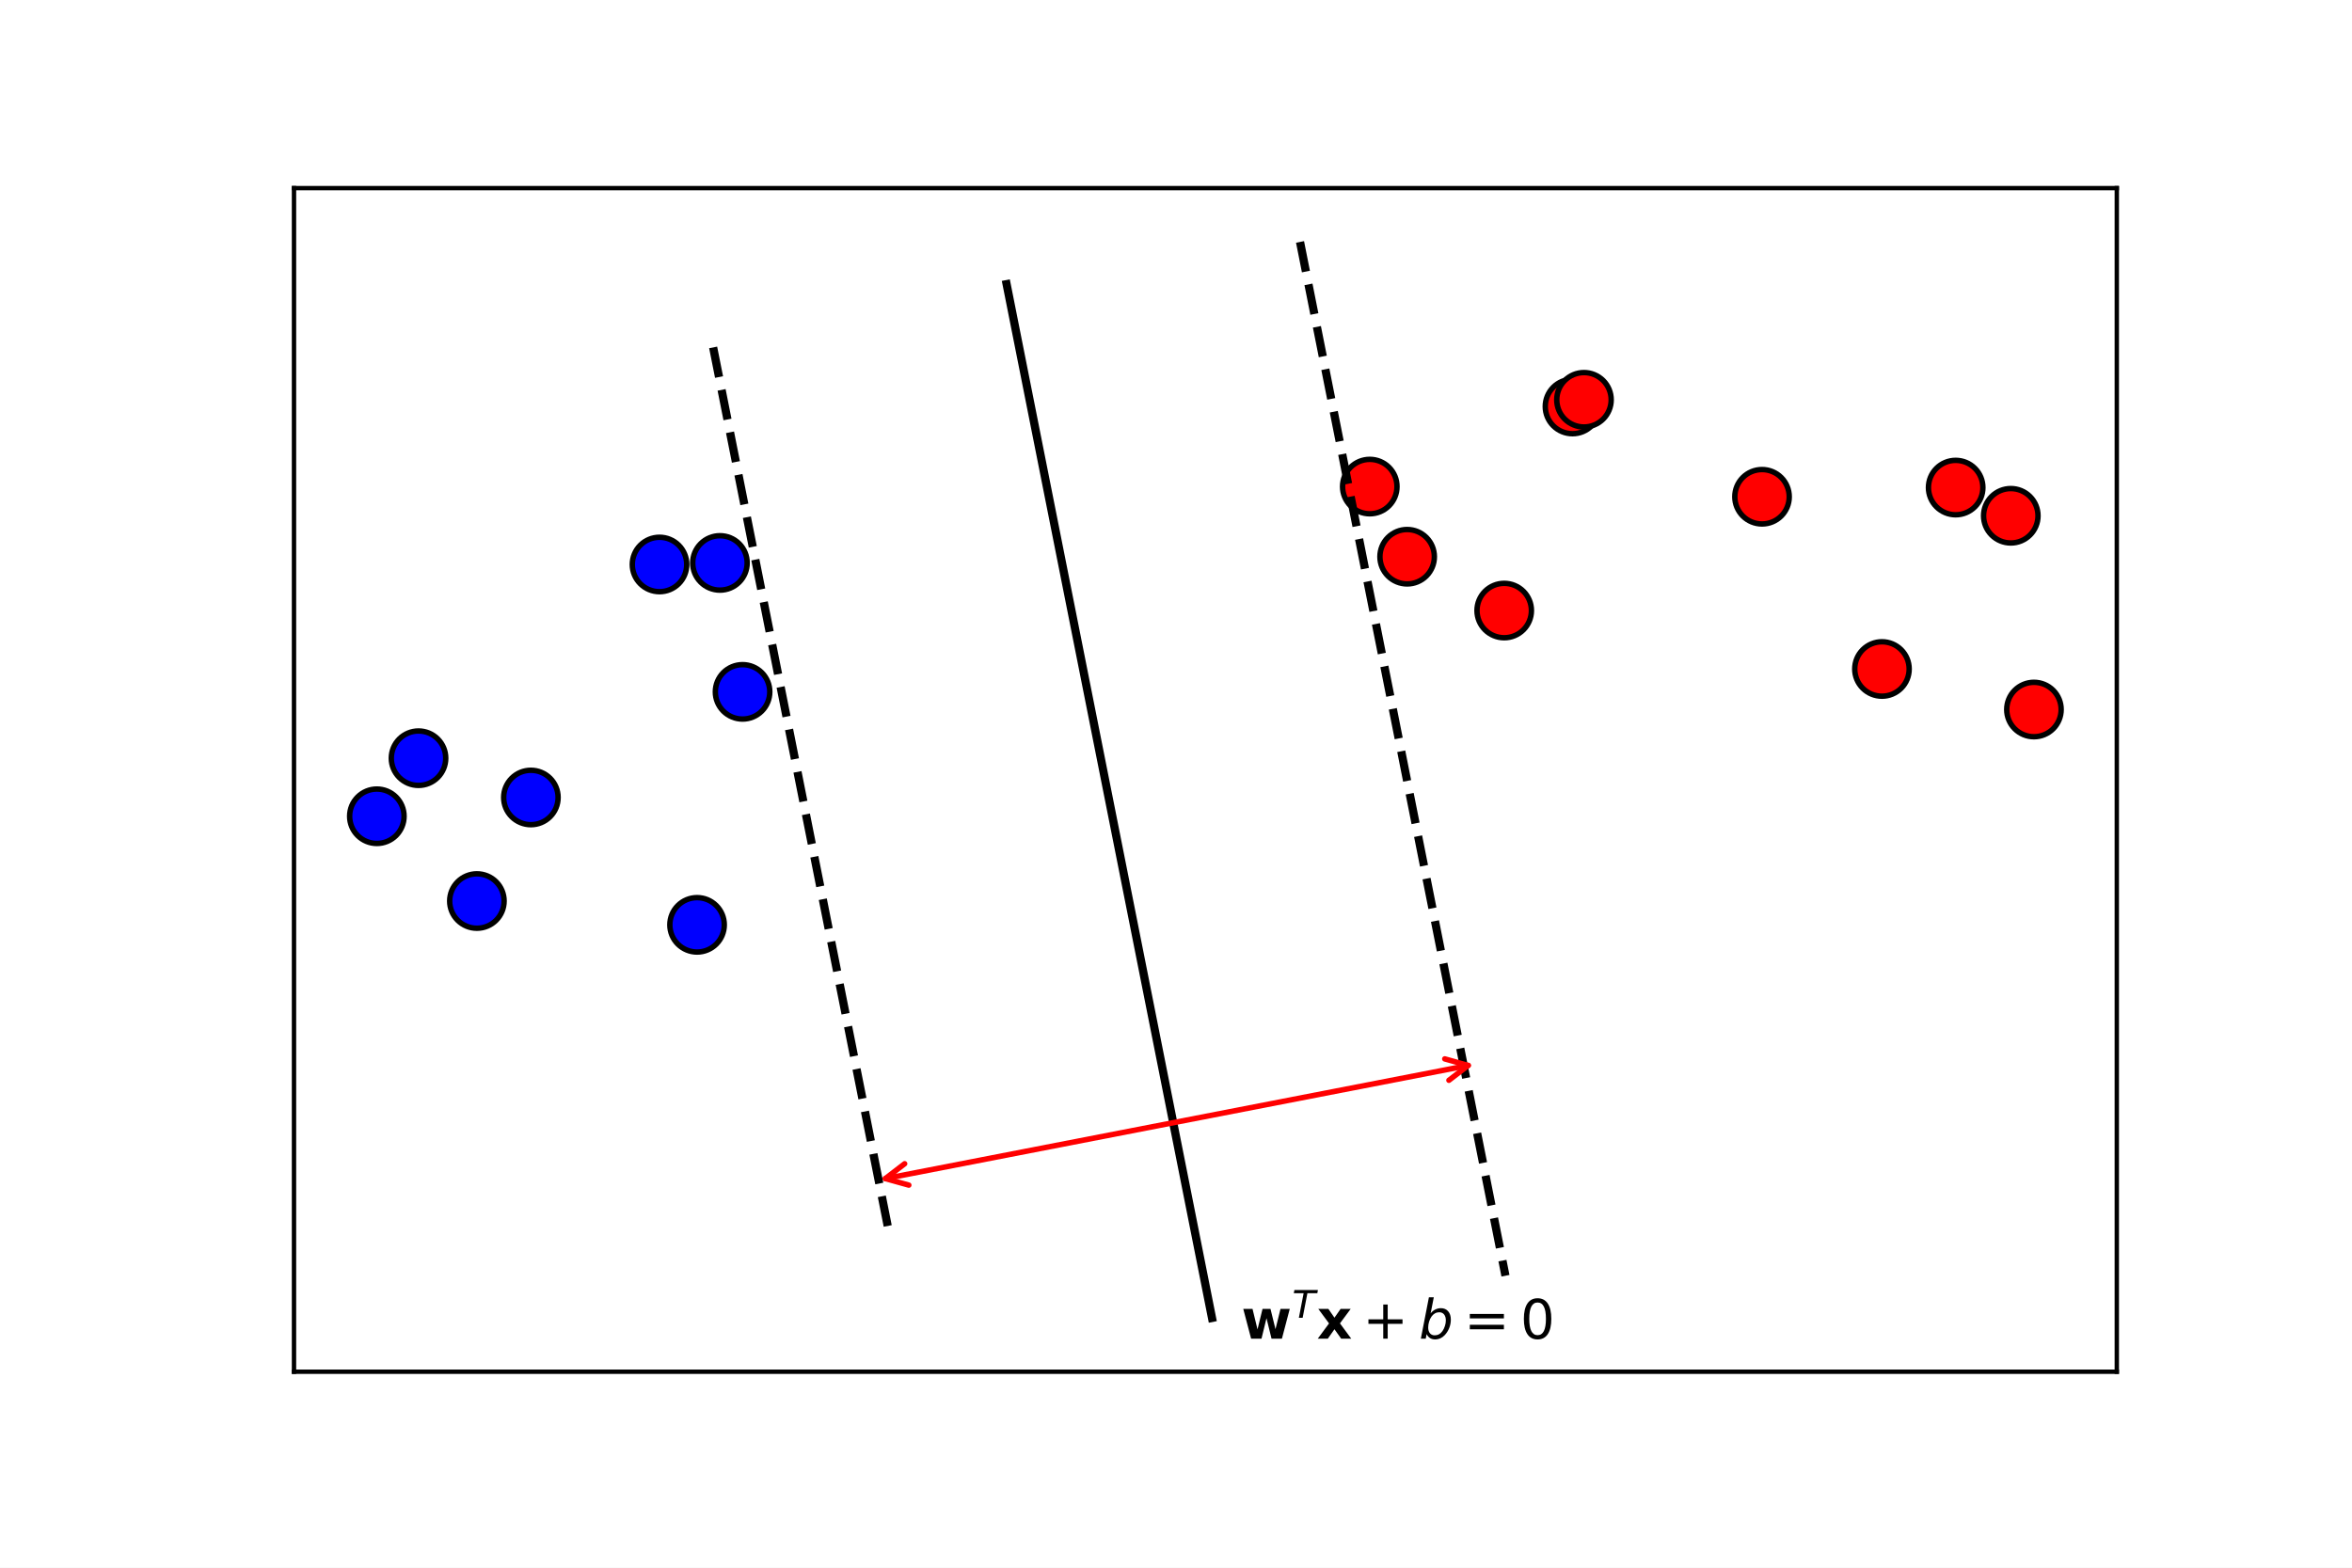
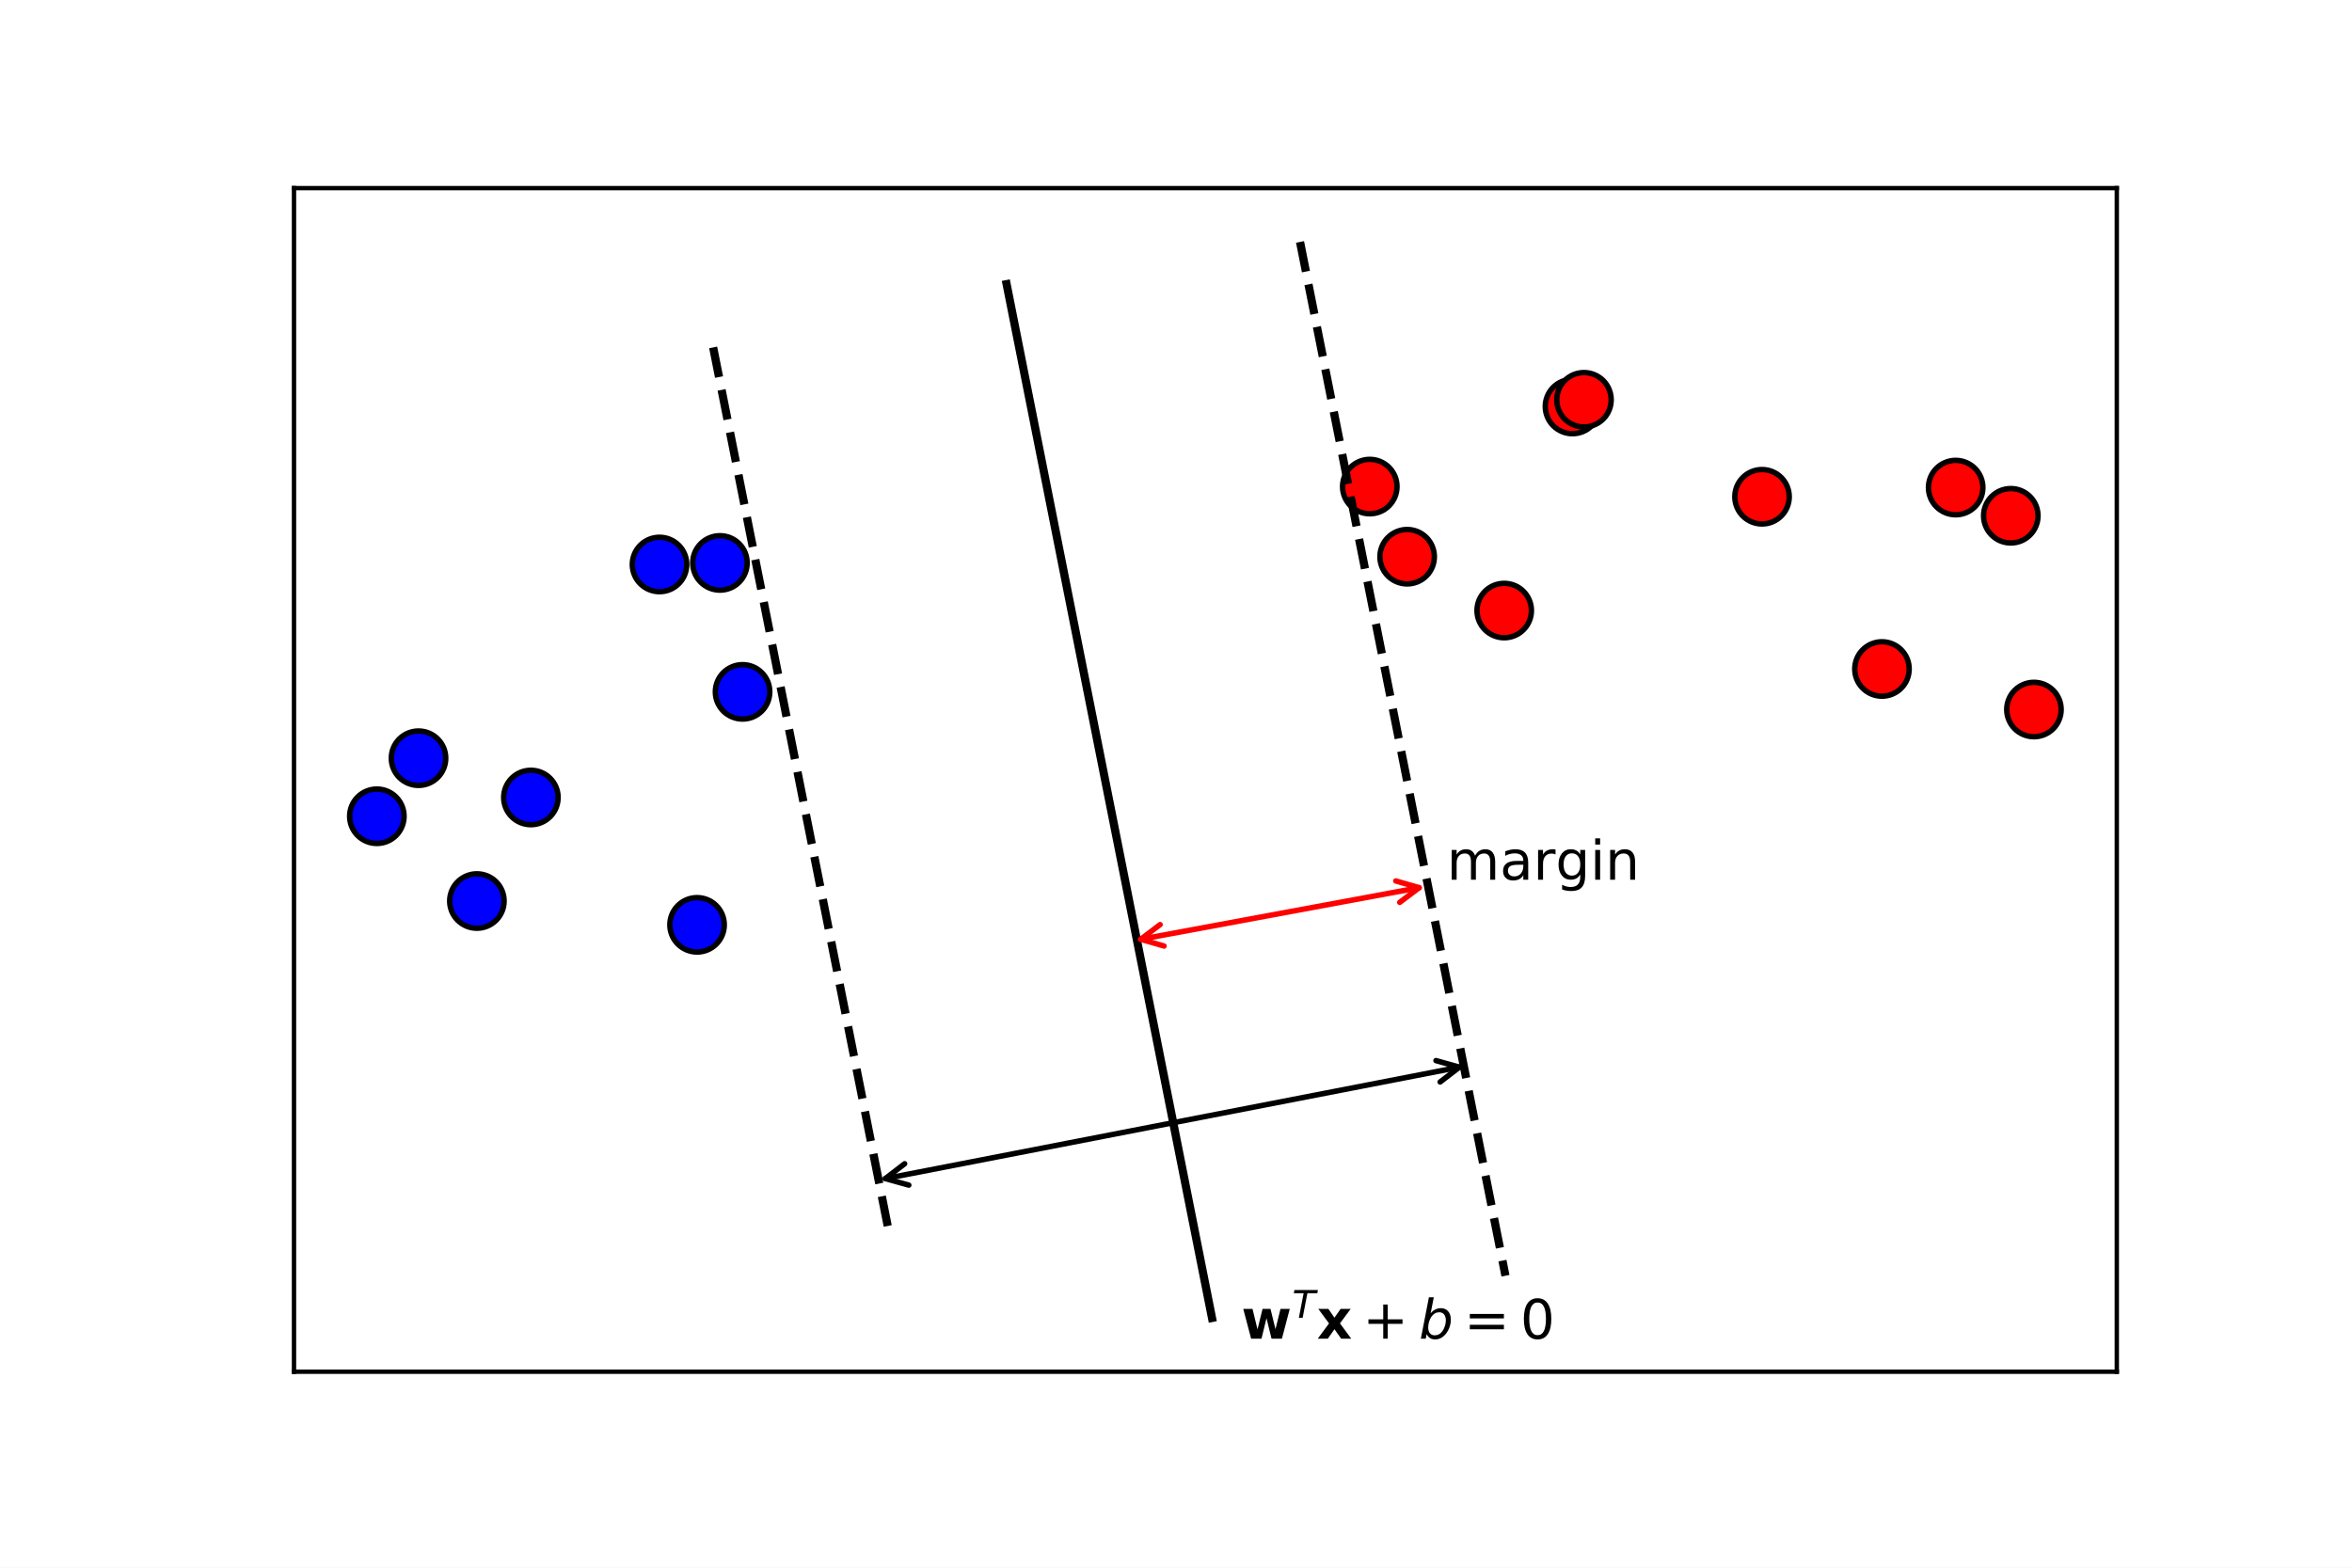
<svg xmlns="http://www.w3.org/2000/svg" xmlns:xlink="http://www.w3.org/1999/xlink" height="288pt" version="1.1" viewBox="0 0 432 288" width="432pt">
  <defs>
    <style type="text/css">
*{stroke-linecap:butt;stroke-linejoin:round;}
  </style>
  </defs>
  <g id="figure_1">
    <g id="patch_1">
      <path d="M 0 288  L 432 288  L 432 0  L 0 0  z " style="fill:#ffffff;" />
    </g>
    <g id="axes_1">
      <g id="patch_2">
        <path d="M 54 252  L 388.8 252  L 388.8 34.56  L 54 34.56  z " style="fill:#ffffff;" />
      </g>
      <g id="matplotlib.axis_1" />
      <g id="matplotlib.axis_2" />
      <g id="line2d_1">
        <defs>
-           <path d="M 0 5  C 1.326 5 2.598 4.473 3.536 3.536  C 4.473 2.598 5 1.326 5 0  C 5 -1.326 4.473 -2.598 3.536 -3.536  C 2.598 -4.473 1.326 -5 0 -5  C -1.326 -5 -2.598 -4.473 -3.536 -3.536  C -4.473 -2.598 -5 -1.326 -5 0  C -5 1.326 -4.473 2.598 -3.536 3.536  C -2.598 4.473 -1.326 5 0 5  z " id="m174c6870ca" style="stroke:#000000;" />
+           <path d="M 0 5  C 1.326 5 2.598 4.473 3.536 3.536  C 4.473 2.598 5 1.326 5 0  C 5 -1.326 4.473 -2.598 3.536 -3.536  C 2.598 -4.473 1.326 -5 0 -5  C -1.326 -5 -2.598 -4.473 -3.536 -3.536  C -4.473 -2.598 -5 -1.326 -5 0  C -5 1.326 -4.473 2.598 -3.536 3.536  C -2.598 4.473 -1.326 5 0 5  z " id="m1909fdda4d" style="stroke:#000000;" />
        </defs>
-         <g clip-path="url(#pe3d7909e4f)">
-           <use style="fill:#0000ff;stroke:#000000;" x="69.218" xlink:href="#m174c6870ca" y="149.954" />
-           <use style="fill:#0000ff;stroke:#000000;" x="128.033" xlink:href="#m174c6870ca" y="169.901" />
-           <use style="fill:#0000ff;stroke:#000000;" x="121.135" xlink:href="#m174c6870ca" y="103.7" />
-           <use style="fill:#0000ff;stroke:#000000;" x="87.593" xlink:href="#m174c6870ca" y="165.528" />
-           <use style="fill:#0000ff;stroke:#000000;" x="76.871" xlink:href="#m174c6870ca" y="139.289" />
-           <use style="fill:#0000ff;stroke:#000000;" x="97.51" xlink:href="#m174c6870ca" y="146.505" />
-           <use style="fill:#0000ff;stroke:#000000;" x="136.388" xlink:href="#m174c6870ca" y="127.101" />
-           <use style="fill:#0000ff;stroke:#000000;" x="132.234" xlink:href="#m174c6870ca" y="103.415" />
+         <g clip-path="url(#p17f1a721ef)">
+           <use style="fill:#0000ff;stroke:#000000;" x="69.218" xlink:href="#m1909fdda4d" y="149.954" />
+           <use style="fill:#0000ff;stroke:#000000;" x="128.033" xlink:href="#m1909fdda4d" y="169.901" />
+           <use style="fill:#0000ff;stroke:#000000;" x="121.135" xlink:href="#m1909fdda4d" y="103.7" />
+           <use style="fill:#0000ff;stroke:#000000;" x="87.593" xlink:href="#m1909fdda4d" y="165.528" />
+           <use style="fill:#0000ff;stroke:#000000;" x="76.871" xlink:href="#m1909fdda4d" y="139.289" />
+           <use style="fill:#0000ff;stroke:#000000;" x="97.51" xlink:href="#m1909fdda4d" y="146.505" />
+           <use style="fill:#0000ff;stroke:#000000;" x="136.388" xlink:href="#m1909fdda4d" y="127.101" />
+           <use style="fill:#0000ff;stroke:#000000;" x="132.234" xlink:href="#m1909fdda4d" y="103.415" />
        </g>
      </g>
      <g id="line2d_2">
        <defs>
-           <path d="M 0 5  C 1.326 5 2.598 4.473 3.536 3.536  C 4.473 2.598 5 1.326 5 0  C 5 -1.326 4.473 -2.598 3.536 -3.536  C 2.598 -4.473 1.326 -5 0 -5  C -1.326 -5 -2.598 -4.473 -3.536 -3.536  C -4.473 -2.598 -5 -1.326 -5 0  C -5 1.326 -4.473 2.598 -3.536 3.536  C -2.598 4.473 -1.326 5 0 5  z " id="m08a39befc4" style="stroke:#000000;" />
+           <path d="M 0 5  C 1.326 5 2.598 4.473 3.536 3.536  C 4.473 2.598 5 1.326 5 0  C 5 -1.326 4.473 -2.598 3.536 -3.536  C 2.598 -4.473 1.326 -5 0 -5  C -1.326 -5 -2.598 -4.473 -3.536 -3.536  C -4.473 -2.598 -5 -1.326 -5 0  C -5 1.326 -4.473 2.598 -3.536 3.536  C -2.598 4.473 -1.326 5 0 5  z " id="m66f40e67fe" style="stroke:#000000;" />
        </defs>
-         <g clip-path="url(#pe3d7909e4f)">
-           <use style="fill:#ff0000;stroke:#000000;" x="288.825" xlink:href="#m08a39befc4" y="74.678" />
-           <use style="fill:#ff0000;stroke:#000000;" x="276.283" xlink:href="#m08a39befc4" y="112.164" />
-           <use style="fill:#ff0000;stroke:#000000;" x="373.582" xlink:href="#m08a39befc4" y="130.346" />
-           <use style="fill:#ff0000;stroke:#000000;" x="258.456" xlink:href="#m08a39befc4" y="102.275" />
-           <use style="fill:#ff0000;stroke:#000000;" x="323.638" xlink:href="#m08a39befc4" y="91.259" />
-           <use style="fill:#ff0000;stroke:#000000;" x="290.934" xlink:href="#m08a39befc4" y="73.443" />
-           <use style="fill:#ff0000;stroke:#000000;" x="345.666" xlink:href="#m08a39befc4" y="122.899" />
-           <use style="fill:#ff0000;stroke:#000000;" x="359.205" xlink:href="#m08a39befc4" y="89.571" />
-           <use style="fill:#ff0000;stroke:#000000;" x="251.592" xlink:href="#m08a39befc4" y="89.388" />
-           <use style="fill:#ff0000;stroke:#000000;" x="369.33" xlink:href="#m08a39befc4" y="94.753" />
+         <g clip-path="url(#p17f1a721ef)">
+           <use style="fill:#ff0000;stroke:#000000;" x="288.825" xlink:href="#m66f40e67fe" y="74.678" />
+           <use style="fill:#ff0000;stroke:#000000;" x="276.283" xlink:href="#m66f40e67fe" y="112.164" />
+           <use style="fill:#ff0000;stroke:#000000;" x="373.582" xlink:href="#m66f40e67fe" y="130.346" />
+           <use style="fill:#ff0000;stroke:#000000;" x="258.456" xlink:href="#m66f40e67fe" y="102.275" />
+           <use style="fill:#ff0000;stroke:#000000;" x="323.638" xlink:href="#m66f40e67fe" y="91.259" />
+           <use style="fill:#ff0000;stroke:#000000;" x="290.934" xlink:href="#m66f40e67fe" y="73.443" />
+           <use style="fill:#ff0000;stroke:#000000;" x="345.666" xlink:href="#m66f40e67fe" y="122.899" />
+           <use style="fill:#ff0000;stroke:#000000;" x="359.205" xlink:href="#m66f40e67fe" y="89.571" />
+           <use style="fill:#ff0000;stroke:#000000;" x="251.592" xlink:href="#m66f40e67fe" y="89.388" />
+           <use style="fill:#ff0000;stroke:#000000;" x="369.33" xlink:href="#m66f40e67fe" y="94.753" />
        </g>
      </g>
      <g id="line2d_3">
-         <path clip-path="url(#pe3d7909e4f)" d="M 130.988 63.823  L 136.378 90.955  L 141.767 118.086  L 147.157 145.218  L 152.547 172.35  L 157.937 199.481  L 163.326 226.613  " style="fill:none;stroke:#000000;stroke-dasharray:5.55,2.4;stroke-dashoffset:0;stroke-width:1.5;" />
+         <path clip-path="url(#p17f1a721ef)" d="M 130.988 63.823  L 136.378 90.955  L 141.767 118.086  L 147.157 145.218  L 152.547 172.35  L 157.937 199.481  L 163.326 226.613  " style="fill:none;stroke:#000000;stroke-dasharray:5.55,2.4;stroke-dashoffset:0;stroke-width:1.5;" />
      </g>
      <g id="line2d_4">
-         <path clip-path="url(#pe3d7909e4f)" d="M 238.782 44.444  L 244.172 71.575  L 249.562 98.707  L 254.952 125.838  L 260.341 152.97  L 265.731 180.101  L 271.121 207.233  L 276.511 234.364  " style="fill:none;stroke:#000000;stroke-dasharray:5.55,2.4;stroke-dashoffset:0;stroke-width:1.5;" />
+         <path clip-path="url(#p17f1a721ef)" d="M 238.782 44.444  L 244.172 71.575  L 249.562 98.707  L 254.952 125.838  L 260.341 152.97  L 265.731 180.101  L 271.121 207.233  L 276.511 234.364  " style="fill:none;stroke:#000000;stroke-dasharray:5.55,2.4;stroke-dashoffset:0;stroke-width:1.5;" />
      </g>
      <g id="line2d_5">
-         <path clip-path="url(#pe3d7909e4f)" d="M 184.885 52.196  L 190.275 79.327  L 195.665 106.459  L 201.054 133.59  L 206.444 160.722  L 211.834 187.853  L 217.224 214.985  L 222.613 242.116  " style="fill:none;stroke:#000000;stroke-linecap:square;stroke-width:1.5;" />
+         <path clip-path="url(#p17f1a721ef)" d="M 184.885 52.196  L 190.275 79.327  L 195.665 106.459  L 201.054 133.59  L 206.444 160.722  L 211.834 187.853  L 217.224 214.985  L 222.613 242.116  " style="fill:none;stroke:#000000;stroke-linecap:square;stroke-width:1.5;" />
      </g>
      <g id="patch_3">
        <path d="M 54 252  L 54 34.56  " style="fill:none;stroke:#000000;stroke-linecap:square;stroke-linejoin:miter;stroke-width:0.8;" />
      </g>
      <g id="patch_4">
        <path d="M 388.8 252  L 388.8 34.56  " style="fill:none;stroke:#000000;stroke-linecap:square;stroke-linejoin:miter;stroke-width:0.8;" />
      </g>
      <g id="patch_5">
        <path d="M 54 252  L 388.8 252  " style="fill:none;stroke:#000000;stroke-linecap:square;stroke-linejoin:miter;stroke-width:0.8;" />
      </g>
      <g id="patch_6">
        <path d="M 54 34.56  L 388.8 34.56  " style="fill:none;stroke:#000000;stroke-linecap:square;stroke-linejoin:miter;stroke-width:0.8;" />
      </g>
      <g id="text_1">
        <defs>
          <path d="M 3.516 54.688  L 20.516 54.688  L 29.688 17  L 38.922 54.688  L 53.516 54.688  L 62.703 17.391  L 71.922 54.688  L 88.922 54.688  L 74.516 0  L 55.422 0  L 46.188 37.594  L 37.016 0  L 17.922 0  z " id="DejaVuSans-Bold-77" />
          <path d="M 5.906 72.906  L 67.578 72.906  L 66.016 64.594  L 39.984 64.594  L 27.484 0  L 17.578 0  L 30.078 64.594  L 4.297 64.594  z " id="DejaVuSans-Oblique-54" />
          <path d="M 22.219 27.984  L 2.484 54.688  L 21 54.688  L 32.172 38.484  L 43.5 54.688  L 62.016 54.688  L 42.281 28.078  L 62.984 0  L 44.484 0  L 32.172 17.281  L 20.016 0  L 1.516 0  z " id="DejaVuSans-Bold-78" />
          <path d="M 46 62.703  L 46 35.5  L 73.188 35.5  L 73.188 27.203  L 46 27.203  L 46 0  L 37.797 0  L 37.797 27.203  L 10.594 27.203  L 10.594 35.5  L 37.797 35.5  L 37.797 62.703  z " id="DejaVuSans-2b" />
          <path d="M 49.516 33.406  Q 49.516 40.484 46.266 44.484  Q 43.016 48.484 37.312 48.484  Q 33.156 48.484 29.516 46.453  Q 25.875 44.438 23.188 40.578  Q 20.359 36.531 18.719 31.172  Q 17.094 25.828 17.094 20.516  Q 17.094 13.766 20.281 9.938  Q 23.484 6.109 29.109 6.109  Q 33.344 6.109 36.953 8.078  Q 40.578 10.062 43.312 13.922  Q 46.094 17.922 47.797 23.234  Q 49.516 28.562 49.516 33.406  z M 21.578 46.391  Q 24.906 50.875 29.906 53.438  Q 34.906 56 40.375 56  Q 48.781 56 53.734 50.328  Q 58.688 44.672 58.688 35.016  Q 58.688 27.094 55.781 19.672  Q 52.875 12.25 47.516 6.5  Q 44 2.688 39.406 0.625  Q 34.812 -1.422 29.781 -1.422  Q 24.469 -1.422 20.562 1.016  Q 16.656 3.469 14.203 8.297  L 12.594 0  L 3.609 0  L 18.406 75.984  L 27.391 75.984  z " id="DejaVuSans-Oblique-62" />
          <path d="M 10.594 45.406  L 73.188 45.406  L 73.188 37.203  L 10.594 37.203  z M 10.594 25.484  L 73.188 25.484  L 73.188 17.188  L 10.594 17.188  z " id="DejaVuSans-3d" />
          <path d="M 31.781 66.406  Q 24.172 66.406 20.328 58.906  Q 16.5 51.422 16.5 36.375  Q 16.5 21.391 20.328 13.891  Q 24.172 6.391 31.781 6.391  Q 39.453 6.391 43.281 13.891  Q 47.125 21.391 47.125 36.375  Q 47.125 51.422 43.281 58.906  Q 39.453 66.406 31.781 66.406  z M 31.781 74.219  Q 44.047 74.219 50.516 64.516  Q 56.984 54.828 56.984 36.375  Q 56.984 17.969 50.516 8.266  Q 44.047 -1.422 31.781 -1.422  Q 19.531 -1.422 13.062 8.266  Q 6.594 17.969 6.594 36.375  Q 6.594 54.828 13.062 64.516  Q 19.531 74.219 31.781 74.219  z " id="DejaVuSans-30" />
        </defs>
        <g transform="translate(228.003 245.9923)scale(0.1 -0.1)">
          <use transform="translate(0 0.684375)" xlink:href="#DejaVuSans-Bold-77" />
          <use transform="translate(93.33984 38.96563)scale(0.7)" xlink:href="#DejaVuSans-Oblique-54" />
          <use transform="translate(138.833 0.684375)" xlink:href="#DejaVuSans-Bold-78" />
          <use transform="translate(222.8174 0.684375)" xlink:href="#DejaVuSans-2b" />
          <use transform="translate(326.0889 0.684375)" xlink:href="#DejaVuSans-Oblique-62" />
          <use transform="translate(409.0479 0.684375)" xlink:href="#DejaVuSans-3d" />
          <use transform="translate(512.3193 0.684375)" xlink:href="#DejaVuSans-30" />
        </g>
      </g>
      <g id="patch_7">
-         <path d="M 269.675 195.731  Q 216.146 206.124 162.616 216.518  " style="fill:none;stroke:#ff0000;stroke-linecap:round;" />
-         <path d="M 265.367 194.53  L 269.675 195.731  L 266.129 198.457  " style="fill:none;stroke:#ff0000;stroke-linecap:round;" />
-         <path d="M 166.924 217.719  L 162.616 216.518  L 166.162 213.792  " style="fill:none;stroke:#ff0000;stroke-linecap:round;" />
+         <path d="M 268.059 196.045  Q 215.337 206.282 162.614 216.518  " style="fill:none;stroke:#000000;stroke-linecap:round;" />
+         <path d="M 263.751 194.844  L 268.059 196.045  L 264.513 198.77  " style="fill:none;stroke:#000000;stroke-linecap:round;" />
+         <path d="M 166.922 217.719  L 162.614 216.518  L 166.16 213.793  " style="fill:none;stroke:#000000;stroke-linecap:round;" />
+       </g>
+       <g id="patch_8">
+         <path d="M 260.667 163.076  Q 235.089 167.816 209.512 172.556  " style="fill:none;stroke:#ff0000;stroke-linecap:round;" />
+         <path d="M 256.369 161.839  L 260.667 163.076  L 257.098 165.772  " style="fill:none;stroke:#ff0000;stroke-linecap:round;" />
+         <path d="M 213.809 173.794  L 209.512 172.556  L 213.081 169.861  " style="fill:none;stroke:#ff0000;stroke-linecap:round;" />
+       </g>
+       <g id="text_2">
+         <defs>
+           <path d="M 52 44.188  Q 55.375 50.25 60.062 53.125  Q 64.75 56 71.094 56  Q 79.641 56 84.281 50.016  Q 88.922 44.047 88.922 33.016  L 88.922 0  L 79.891 0  L 79.891 32.719  Q 79.891 40.578 77.094 44.375  Q 74.312 48.188 68.609 48.188  Q 61.625 48.188 57.562 43.547  Q 53.516 38.922 53.516 30.906  L 53.516 0  L 44.484 0  L 44.484 32.719  Q 44.484 40.625 41.703 44.406  Q 38.922 48.188 33.109 48.188  Q 26.219 48.188 22.156 43.531  Q 18.109 38.875 18.109 30.906  L 18.109 0  L 9.078 0  L 9.078 54.688  L 18.109 54.688  L 18.109 46.188  Q 21.188 51.219 25.484 53.609  Q 29.781 56 35.688 56  Q 41.656 56 45.828 52.969  Q 50 49.953 52 44.188  z " id="DejaVuSans-6d" />
+           <path d="M 34.281 27.484  Q 23.391 27.484 19.188 25  Q 14.984 22.516 14.984 16.5  Q 14.984 11.719 18.141 8.906  Q 21.297 6.109 26.703 6.109  Q 34.188 6.109 38.703 11.406  Q 43.219 16.703 43.219 25.484  L 43.219 27.484  z M 52.203 31.203  L 52.203 0  L 43.219 0  L 43.219 8.297  Q 40.141 3.328 35.547 0.953  Q 30.953 -1.422 24.312 -1.422  Q 15.922 -1.422 10.953 3.297  Q 6 8.016 6 15.922  Q 6 25.141 12.172 29.828  Q 18.359 34.516 30.609 34.516  L 43.219 34.516  L 43.219 35.406  Q 43.219 41.609 39.141 45  Q 35.062 48.391 27.688 48.391  Q 23 48.391 18.547 47.266  Q 14.109 46.141 10.016 43.891  L 10.016 52.203  Q 14.938 54.109 19.578 55.047  Q 24.219 56 28.609 56  Q 40.484 56 46.344 49.844  Q 52.203 43.703 52.203 31.203  z " id="DejaVuSans-61" />
+           <path d="M 41.109 46.297  Q 39.594 47.172 37.812 47.578  Q 36.031 48 33.891 48  Q 26.266 48 22.188 43.047  Q 18.109 38.094 18.109 28.812  L 18.109 0  L 9.078 0  L 9.078 54.688  L 18.109 54.688  L 18.109 46.188  Q 20.953 51.172 25.484 53.578  Q 30.031 56 36.531 56  Q 37.453 56 38.578 55.875  Q 39.703 55.766 41.062 55.516  z " id="DejaVuSans-72" />
+           <path d="M 45.406 27.984  Q 45.406 37.75 41.375 43.109  Q 37.359 48.484 30.078 48.484  Q 22.859 48.484 18.828 43.109  Q 14.797 37.75 14.797 27.984  Q 14.797 18.266 18.828 12.891  Q 22.859 7.516 30.078 7.516  Q 37.359 7.516 41.375 12.891  Q 45.406 18.266 45.406 27.984  z M 54.391 6.781  Q 54.391 -7.172 48.188 -13.984  Q 42 -20.797 29.203 -20.797  Q 24.469 -20.797 20.266 -20.094  Q 16.062 -19.391 12.109 -17.922  L 12.109 -9.188  Q 16.062 -11.328 19.922 -12.344  Q 23.781 -13.375 27.781 -13.375  Q 36.625 -13.375 41.016 -8.766  Q 45.406 -4.156 45.406 5.172  L 45.406 9.625  Q 42.625 4.781 38.281 2.391  Q 33.938 0 27.875 0  Q 17.828 0 11.672 7.656  Q 5.516 15.328 5.516 27.984  Q 5.516 40.672 11.672 48.328  Q 17.828 56 27.875 56  Q 33.938 56 38.281 53.609  Q 42.625 51.219 45.406 46.391  L 45.406 54.688  L 54.391 54.688  z " id="DejaVuSans-67" />
+           <path d="M 9.422 54.688  L 18.406 54.688  L 18.406 0  L 9.422 0  z M 9.422 75.984  L 18.406 75.984  L 18.406 64.594  L 9.422 64.594  z " id="DejaVuSans-69" />
+           <path d="M 54.891 33.016  L 54.891 0  L 45.906 0  L 45.906 32.719  Q 45.906 40.484 42.875 44.328  Q 39.844 48.188 33.797 48.188  Q 26.516 48.188 22.312 43.547  Q 18.109 38.922 18.109 30.906  L 18.109 0  L 9.078 0  L 9.078 54.688  L 18.109 54.688  L 18.109 46.188  Q 21.344 51.125 25.703 53.562  Q 30.078 56 35.797 56  Q 45.219 56 50.047 50.172  Q 54.891 44.344 54.891 33.016  z " id="DejaVuSans-6e" />
+         </defs>
+         <g transform="translate(265.7311 161.6132)scale(0.1 -0.1)">
+           <use xlink:href="#DejaVuSans-6d" />
+           <use x="97.412" xlink:href="#DejaVuSans-61" />
+           <use x="158.691" xlink:href="#DejaVuSans-72" />
+           <use x="199.789" xlink:href="#DejaVuSans-67" />
+           <use x="263.266" xlink:href="#DejaVuSans-69" />
+           <use x="291.049" xlink:href="#DejaVuSans-6e" />
+         </g>
      </g>
    </g>
  </g>
  <defs>
-     <clipPath id="pe3d7909e4f">
+     <clipPath id="p17f1a721ef">
      <rect height="217.44" width="334.8" x="54" y="34.56" />
    </clipPath>
  </defs>
</svg>
